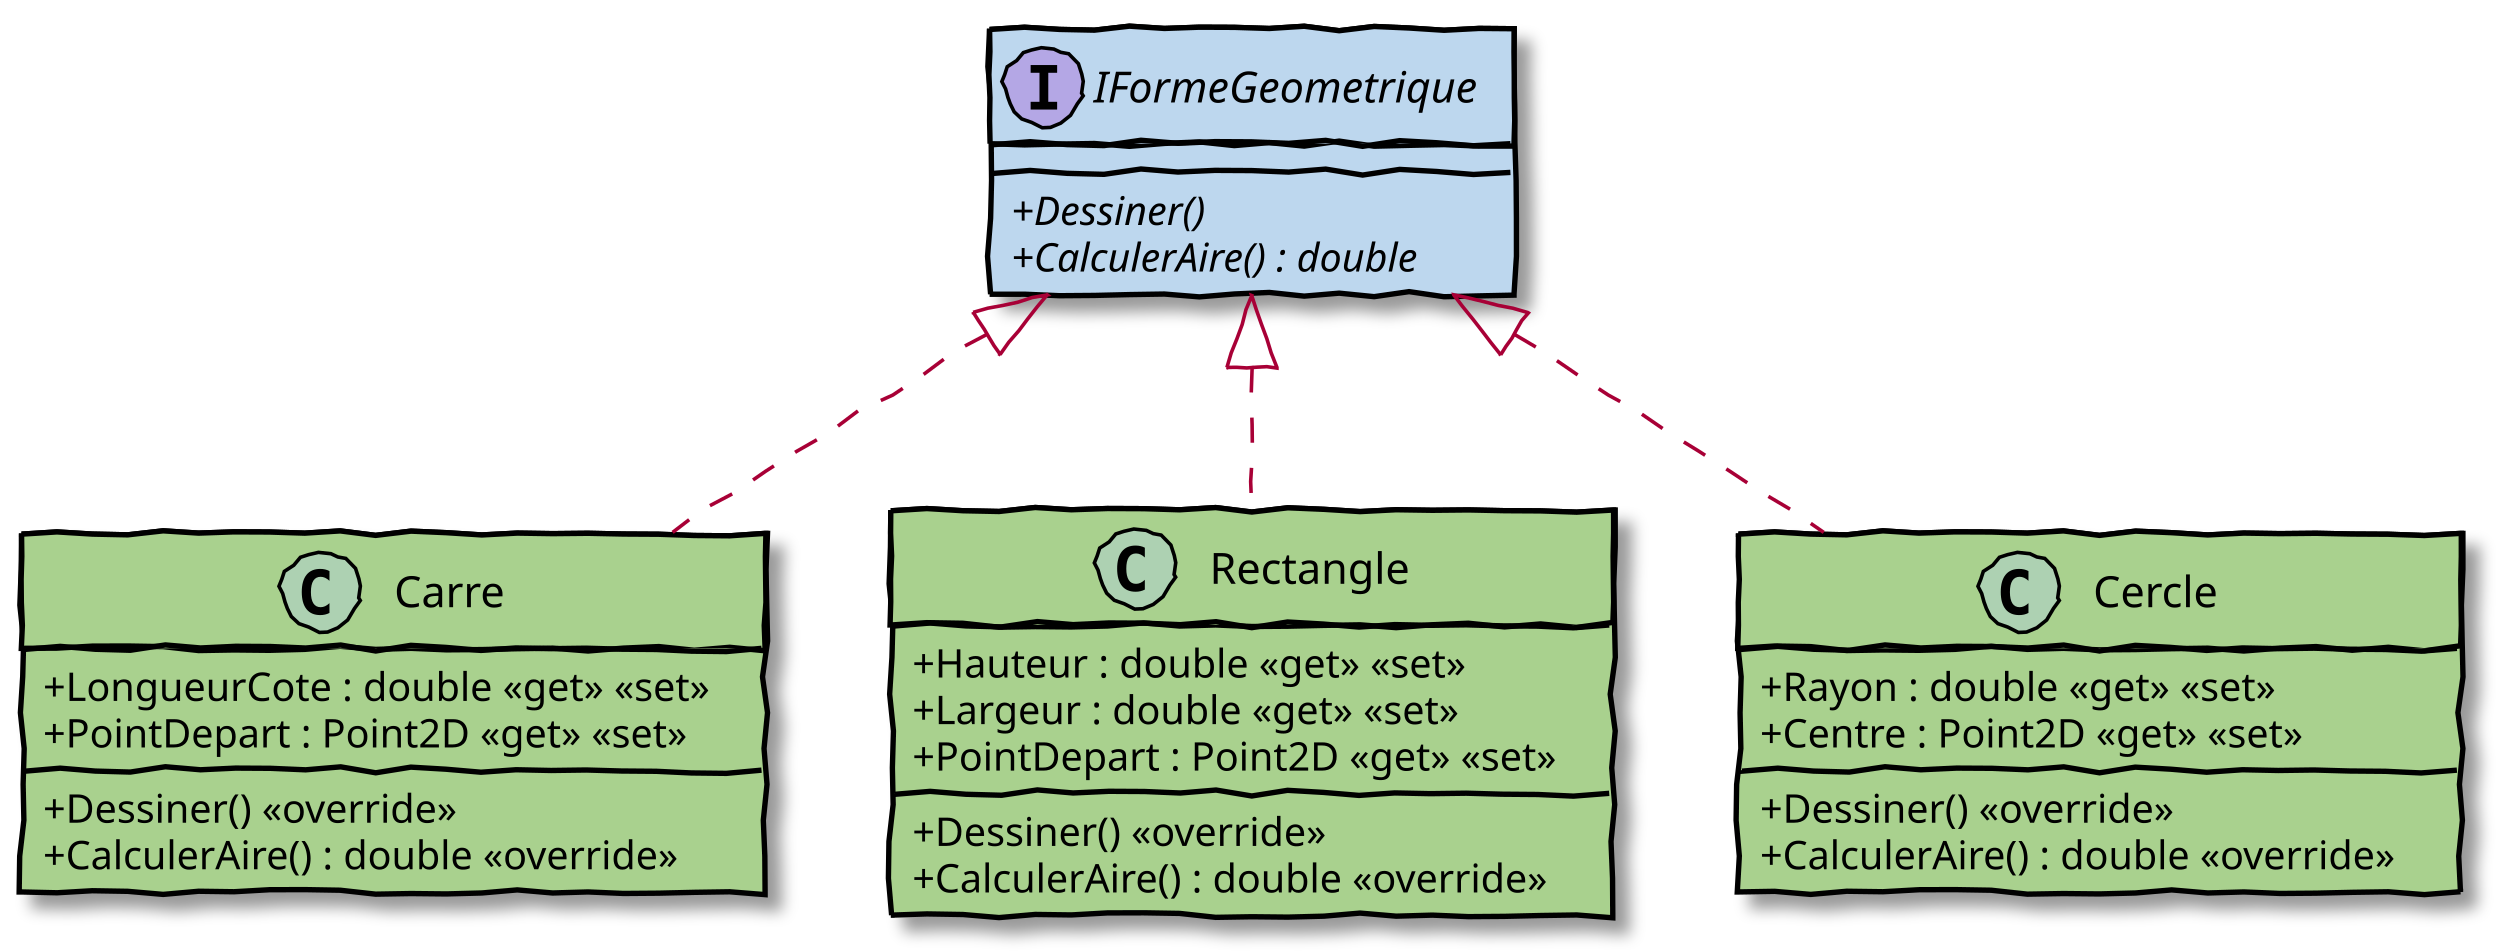
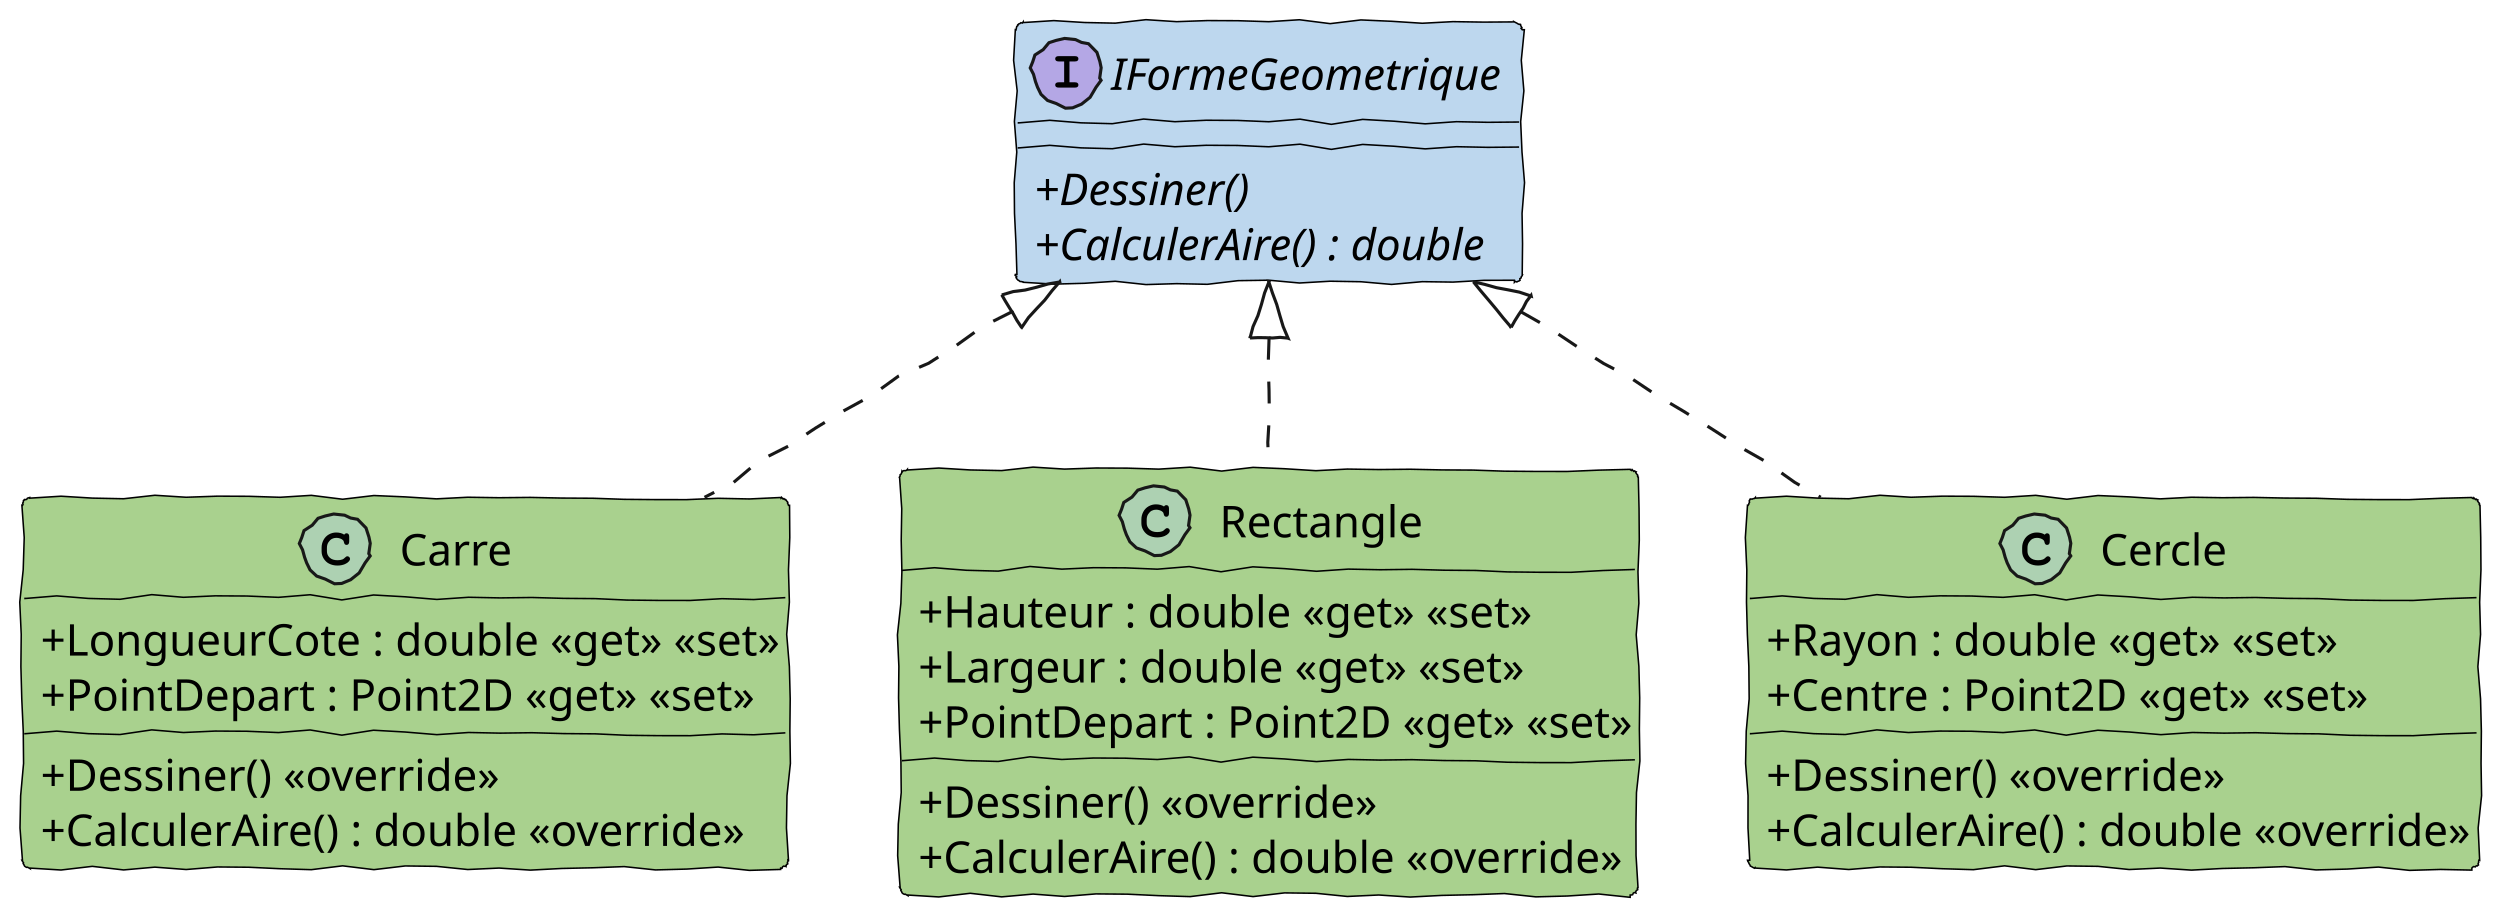
- <svg xmlns="http://www.w3.org/2000/svg" contentScriptType="application/ecmascript" contentStyleType="text/css" height="265px" preserveAspectRatio="none" style="width:696px;height:265px;" version="1.1" viewBox="0 0 696 265" width="696px" zoomAndPan="magnify">
-   <defs>
-     <filter height="300%" id="f4saw4otqv5sl" width="300%" x="-1" y="-1">
-       <feGaussianBlur result="blurOut" stdDeviation="2.0" />
-       <feColorMatrix in="blurOut" result="blurOut2" type="matrix" values="0 0 0 0 0 0 0 0 0 0 0 0 0 0 0 0 0 0 .4 0" />
-       <feOffset dx="4.0" dy="4.0" in="blurOut2" result="blurOut3" />
-       <feBlend in="SourceGraphic" in2="blurOut3" mode="normal" />
-     </filter>
-   </defs>
+ <svg xmlns="http://www.w3.org/2000/svg" contentStyleType="text/css" height="293px" preserveAspectRatio="none" style="width:799px;height:293px;background:#FFFFFF;" version="1.1" viewBox="0 0 799 293" width="799px" zoomAndPan="magnify">
+   <defs />
  <g>
-     <polygon fill="#BDD7EE" filter="url(#f4saw4otqv5sl)" points="275.5,8,275.5,8.21,285.233,7.586,294.967,8.193,304.7,8.4,314.433,7.287,324.167,7.922,333.9,7.574,343.633,7.617,353.367,7.932,363.1,7.309,372.833,8.554,382.567,7.37,392.3,7.802,402.033,8.432,411.767,7.914,421.5,8,421.568,8,421.468,18.559,421.678,29.117,421.739,39.676,422.086,50.234,422.171,60.793,422.179,71.352,421.5,81.91,421.5,82.165,411.767,82.374,402.033,82.612,392.3,81.189,382.567,82.589,372.833,81.614,363.1,82.444,353.367,81.415,343.633,81.842,333.9,82.652,324.167,81.861,314.433,82.016,304.7,82.249,294.967,82.326,285.233,81.906,275.5,81.91,275.787,81.91,274.928,71.352,275.784,60.793,276.048,50.234,275.945,39.676,276.113,29.117,275.017,18.559,275.5,8" style="stroke: #000000; stroke-width: 1.5;" />
-     <polygon fill="#BDD7EE" points="275.5,8,275.5,8.21,285.233,7.586,294.967,8.193,304.7,8.4,314.433,7.287,324.167,7.922,333.9,7.574,343.633,7.617,353.367,7.932,363.1,7.309,372.833,8.554,382.567,7.37,392.3,7.802,402.033,8.432,411.767,7.914,421.5,8,421.523,8,421.489,14.4,421.56,20.8,421.58,27.2,421.695,33.6,421.5,40,421.5,40.671,411.767,40.679,402.033,40.255,392.3,40.464,382.567,40.702,372.833,39.279,363.1,40.678,353.367,39.703,343.633,40.534,333.9,39.505,324.167,39.931,314.433,40.742,304.7,39.951,294.967,40.105,285.233,40.339,275.5,40,275.639,40,275.499,33.6,275.596,27.2,275.309,20.8,275.595,14.4,275.5,8" style="stroke: #000000; stroke-width: 1.5;" />
-     <polygon fill="#B4A7E5" points="301.561,26.676,299.948,28.879,298.041,32.106,295.314,34.28,292.447,35.47,290.162,35.573,287.225,34.086,284.453,33.114,282.349,31.141,281.246,28.883,280.592,27.084,279.951,24.736,278.91,22.715,279.71,20.741,280.41,18.579,283.039,16.869,284.889,14.651,287.178,13.914,289.9,13.28,293.39,13.657,295.302,14.559,297.525,14.967,300.227,17.736,301.169,20.659,301.579,22.653,301.115,25.94" style="stroke: #000000; stroke-width: 1.0;" />
-     <path d="M286.928,20.265 L286.928,18.107 L294.307,18.107 L294.307,20.265 L291.842,20.265 L291.842,28.342 L294.307,28.342 L294.307,30.5 L286.928,30.5 L286.928,28.342 L289.393,28.342 L289.393,20.265 Z " />
-     <text fill="#000000" font-family="sans-serif" font-size="12" font-style="italic" lengthAdjust="spacingAndGlyphs" textLength="114" x="304.5" y="28.535">IFormeGeometrique</text>
-     <path d="M276.5,40 L276.5,40.28 L286.786,39.448 L297.071,40.258 L307.357,40.533 L317.643,39.049 L327.929,39.896 L338.214,39.431 L348.5,39.489 L358.786,39.909 L369.071,39.078 L379.357,40.738 L389.643,39.16 L399.929,39.736 L410.214,40.576 L420.5,40 " fill="#BDD7EE" style="stroke: #000000; stroke-width: 1.5;" />
-     <path d="M276.5,48 L276.5,48.28 L286.786,47.448 L297.071,48.258 L307.357,48.533 L317.643,47.049 L327.929,47.896 L338.214,47.431 L348.5,47.489 L358.786,47.909 L369.071,47.078 L379.357,48.738 L389.643,47.16 L399.929,47.736 L410.214,48.576 L420.5,48 " fill="#BDD7EE" style="stroke: #000000; stroke-width: 1.5;" />
-     <text fill="#000000" font-family="sans-serif" font-size="11" font-style="italic" lengthAdjust="spacingAndGlyphs" textLength="64" x="281.5" y="62.635">+Dessiner()</text>
-     <text fill="#000000" font-family="sans-serif" font-size="11" font-style="italic" lengthAdjust="spacingAndGlyphs" textLength="129" x="281.5" y="75.59">+CalculerAire() : double</text>
-     <polygon fill="#A9D18E" filter="url(#f4saw4otqv5sl)" points="6,148.5,6,148.71,15.857,148.086,25.714,148.693,35.571,148.9,45.429,147.787,55.286,148.422,65.143,148.073,75,148.117,84.857,148.432,94.714,147.809,104.571,149.054,114.429,147.87,124.286,148.302,134.143,148.932,144,148.414,153.857,148.568,163.714,148.468,173.571,148.679,183.429,148.739,193.286,149.086,203.143,149.171,213,148.5,213.679,148.5,213.255,158.482,213.464,168.464,213.702,178.446,212.279,188.428,213.679,198.41,212.703,208.392,213.534,218.374,212.505,228.356,212.931,238.338,213,248.32,213,249.062,203.143,248.272,193.286,248.426,183.429,248.659,173.571,248.737,163.714,248.316,153.857,248.607,144,247.748,134.143,248.605,124.286,248.869,114.429,248.765,104.571,248.933,94.714,247.837,84.857,247.668,75,247.699,65.143,248.261,55.286,248.124,45.429,249.002,35.571,248.146,25.714,247.977,15.857,248.549,6,248.32,5.333,248.32,5.481,238.338,6.649,228.356,6.436,218.374,6.734,208.392,5.678,198.41,6.319,188.428,6.59,178.446,5.528,168.464,5.904,158.482,6,148.5" style="stroke: #000000; stroke-width: 1.5;" />
-     <polygon fill="#A9D18E" points="6,148.5,6,148.71,15.857,148.086,25.714,148.693,35.571,148.9,45.429,147.787,55.286,148.422,65.143,148.073,75,148.117,84.857,148.432,94.714,147.809,104.571,149.054,114.429,147.87,124.286,148.302,134.143,148.932,144,148.414,153.857,148.568,163.714,148.468,173.571,148.679,183.429,148.739,193.286,149.086,203.143,149.171,213,148.5,213.226,148.5,213.085,154.9,213.155,161.3,213.234,167.7,212.76,174.1,213,180.5,213,181.179,203.143,180.203,193.286,181.034,183.429,180.005,173.571,180.431,163.714,181.242,153.857,180.451,144,180.605,134.143,180.839,124.286,180.916,114.429,180.496,104.571,180.787,94.714,179.928,84.857,180.784,75,181.048,65.143,180.945,55.286,181.113,45.429,180.017,35.571,179.848,25.714,179.879,15.857,180.441,6,180.5,5.934,180.5,6.227,174.1,5.942,167.7,5.886,161.3,6.076,154.9,6,148.5" style="stroke: #000000; stroke-width: 1.5;" />
-     <polygon fill="#ADD1B2" points="100.311,167.176,98.698,169.379,96.791,172.606,94.064,174.78,91.197,175.97,88.912,176.073,85.975,174.585,83.203,173.614,81.1,171.641,79.996,169.383,79.342,167.584,78.701,165.236,77.66,163.214,78.46,161.241,79.16,159.079,81.789,157.369,83.639,155.151,85.928,154.414,88.65,153.78,92.14,154.157,94.052,155.059,96.275,155.467,98.977,158.236,99.919,161.159,100.329,163.153,99.865,166.44" style="stroke: #000000; stroke-width: 1.0;" />
-     <path d="M91.723,170.643 Q91.142,170.942 90.503,171.091 Q89.864,171.241 89.158,171.241 Q86.651,171.241 85.332,169.589 Q84.012,167.937 84.012,164.816 Q84.012,161.686 85.332,160.035 Q86.651,158.383 89.158,158.383 Q89.864,158.383 90.511,158.532 Q91.159,158.682 91.723,158.981 L91.723,161.703 Q91.092,161.122 90.499,160.852 Q89.905,160.583 89.274,160.583 Q87.93,160.583 87.245,161.649 Q86.56,162.716 86.56,164.816 Q86.56,166.908 87.245,167.974 Q87.93,169.041 89.274,169.041 Q89.905,169.041 90.499,168.771 Q91.092,168.501 91.723,167.92 Z " />
-     <text fill="#000000" font-family="sans-serif" font-size="12" lengthAdjust="spacingAndGlyphs" textLength="32" x="109.75" y="169.035">Carre</text>
-     <path d="M7,180.5 L7,180.78 L16.762,179.948 L26.524,180.758 L36.286,181.033 L46.048,179.549 L55.809,180.396 L65.571,179.931 L75.333,179.989 L85.095,180.409 L94.857,179.578 L104.619,181.238 L114.381,179.66 L124.143,180.236 L133.905,181.076 L143.667,180.386 L153.429,180.591 L163.19,180.457 L172.952,180.738 L182.714,180.819 L192.476,181.281 L202.238,181.395 L212,180.5 " fill="#A9D18E" style="stroke: #000000; stroke-width: 1.5;" />
-     <text fill="#000000" font-family="sans-serif" font-size="11" lengthAdjust="spacingAndGlyphs" textLength="195" x="12" y="195.135">+LongueurCote : double «get» «set»</text>
-     <text fill="#000000" font-family="sans-serif" font-size="11" lengthAdjust="spacingAndGlyphs" textLength="186" x="12" y="208.09">+PointDepart : Point2D «get» «set»</text>
-     <path d="M7,214.41 L7,214.69 L16.762,213.858 L26.524,214.668 L36.286,214.943 L46.048,213.459 L55.809,214.306 L65.571,213.841 L75.333,213.899 L85.095,214.319 L94.857,213.488 L104.619,215.148 L114.381,213.57 L124.143,214.147 L133.905,214.986 L143.667,214.296 L153.429,214.501 L163.19,214.368 L172.952,214.648 L182.714,214.729 L192.476,215.191 L202.238,215.305 L212,214.41 " fill="#A9D18E" style="stroke: #000000; stroke-width: 1.5;" />
-     <text fill="#000000" font-family="sans-serif" font-size="11" lengthAdjust="spacingAndGlyphs" textLength="124" x="12" y="229.045">+Dessiner() «override»</text>
-     <text fill="#000000" font-family="sans-serif" font-size="11" lengthAdjust="spacingAndGlyphs" textLength="189" x="12" y="242">+CalculerAire() : double «override»</text>
-     <polygon fill="#A9D18E" filter="url(#f4saw4otqv5sl)" points="248,142,248,142.21,258.05,141.586,268.1,142.193,278.15,142.4,288.2,141.287,298.25,141.922,308.3,141.573,318.35,141.617,328.4,141.932,338.45,141.309,348.5,142.554,358.55,141.37,368.6,141.802,378.65,142.432,388.7,141.914,398.75,142.068,408.8,141.968,418.85,142.179,428.9,142.239,438.95,142.586,449,142,449.671,142,449.679,152.252,449.255,162.505,449.464,172.757,449.702,183.009,448.279,193.262,449.678,203.514,448.704,213.766,449.534,224.018,448.505,234.271,448.932,244.523,449,254.775,449,255.517,438.95,254.727,428.9,254.881,418.85,255.114,408.8,255.192,398.75,254.772,388.7,255.063,378.65,254.203,368.6,255.06,358.55,255.324,348.5,255.22,338.45,255.388,328.4,254.292,318.35,254.123,308.3,254.154,298.25,254.716,288.2,254.579,278.15,255.457,268.1,254.601,258.05,254.432,248,254.775,248.228,254.775,247.333,244.523,247.481,234.271,248.649,224.018,248.436,213.766,248.734,203.514,247.678,193.262,248.319,183.009,248.59,172.757,247.528,162.505,247.904,152.252,248,142" style="stroke: #000000; stroke-width: 1.5;" />
-     <polygon fill="#A9D18E" points="248,142,248,142.21,258.05,141.586,268.1,142.193,278.15,142.4,288.2,141.287,298.25,141.922,308.3,141.573,318.35,141.617,328.4,141.932,338.45,141.309,348.5,142.554,358.55,141.37,368.6,141.802,378.65,142.432,388.7,141.914,398.75,142.068,408.8,141.968,418.85,142.179,428.9,142.239,438.95,142.586,449,142,449.224,142,449.226,148.4,449.085,154.8,449.154,161.2,449.234,167.6,449,174,449,173.279,438.95,174.679,428.9,173.703,418.85,174.534,408.8,173.505,398.75,173.931,388.7,174.742,378.65,173.951,368.6,174.105,358.55,174.339,348.5,174.416,338.45,173.996,328.4,174.287,318.35,173.428,308.3,174.284,298.25,174.548,288.2,174.445,278.15,174.613,268.1,173.517,258.05,173.348,248,174,247.793,174,247.98,167.6,247.935,161.2,248.227,154.8,247.942,148.4,248,142" style="stroke: #000000; stroke-width: 1.5;" />
-     <polygon fill="#ADD1B2" points="327.311,160.676,325.698,162.879,323.791,166.106,321.064,168.28,318.197,169.47,315.912,169.573,312.975,168.085,310.203,167.114,308.099,165.141,306.996,162.883,306.342,161.084,305.701,158.736,304.66,156.714,305.46,154.741,306.16,152.579,308.789,150.869,310.639,148.651,312.928,147.914,315.65,147.28,319.14,147.657,321.052,148.559,323.275,148.967,325.977,151.736,326.919,154.659,327.329,156.653,326.865,159.94" style="stroke: #000000; stroke-width: 1.0;" />
-     <path d="M318.723,164.143 Q318.142,164.442 317.503,164.591 Q316.864,164.741 316.158,164.741 Q313.651,164.741 312.332,163.089 Q311.012,161.437 311.012,158.316 Q311.012,155.186 312.332,153.535 Q313.651,151.883 316.158,151.883 Q316.864,151.883 317.511,152.032 Q318.159,152.182 318.723,152.481 L318.723,155.203 Q318.092,154.622 317.499,154.352 Q316.905,154.083 316.274,154.083 Q314.93,154.083 314.245,155.149 Q313.56,156.216 313.56,158.316 Q313.56,160.408 314.245,161.474 Q314.93,162.541 316.274,162.541 Q316.905,162.541 317.499,162.271 Q318.092,162.001 318.723,161.42 Z " />
-     <text fill="#000000" font-family="sans-serif" font-size="12" lengthAdjust="spacingAndGlyphs" textLength="56" x="336.75" y="162.535">Rectangle</text>
-     <path d="M249,174 L249,174.28 L258.95,173.448 L268.9,174.258 L278.85,174.533 L288.8,173.049 L298.75,173.896 L308.7,173.431 L318.65,173.489 L328.6,173.909 L338.55,173.078 L348.5,174.738 L358.45,173.16 L368.4,173.736 L378.35,174.576 L388.3,173.886 L398.25,174.091 L408.2,173.957 L418.15,174.238 L428.1,174.319 L438.05,174.781 L448,174 " fill="#A9D18E" style="stroke: #000000; stroke-width: 1.5;" />
-     <text fill="#000000" font-family="sans-serif" font-size="11" lengthAdjust="spacingAndGlyphs" textLength="161" x="254" y="188.635">+Hauteur : double «get» «set»</text>
-     <text fill="#000000" font-family="sans-serif" font-size="11" lengthAdjust="spacingAndGlyphs" textLength="160" x="254" y="201.59">+Largeur : double «get» «set»</text>
-     <text fill="#000000" font-family="sans-serif" font-size="11" lengthAdjust="spacingAndGlyphs" textLength="186" x="254" y="214.545">+PointDepart : Point2D «get» «set»</text>
-     <path d="M249,220.865 L249,221.145 L258.95,220.313 L268.9,221.123 L278.85,221.398 L288.8,219.914 L298.75,220.762 L308.7,220.297 L318.65,220.354 L328.6,220.774 L338.55,219.943 L348.5,221.603 L358.45,220.025 L368.4,220.601 L378.35,221.441 L388.3,220.751 L398.25,220.956 L408.2,220.823 L418.15,221.103 L428.1,221.184 L438.05,221.646 L448,220.865 " fill="#A9D18E" style="stroke: #000000; stroke-width: 1.5;" />
-     <text fill="#000000" font-family="sans-serif" font-size="11" lengthAdjust="spacingAndGlyphs" textLength="124" x="254" y="235.5">+Dessiner() «override»</text>
-     <text fill="#000000" font-family="sans-serif" font-size="11" lengthAdjust="spacingAndGlyphs" textLength="189" x="254" y="248.455">+CalculerAire() : double «override»</text>
-     <polygon fill="#A9D18E" filter="url(#f4saw4otqv5sl)" points="484,148.5,484,148.71,494.05,148.086,504.1,148.693,514.15,148.9,524.2,147.787,534.25,148.422,544.3,148.073,554.35,148.117,564.4,148.432,574.45,147.809,584.5,149.054,594.55,147.87,604.6,148.302,614.65,148.932,624.7,148.414,634.75,148.568,644.8,148.468,654.85,148.679,664.9,148.739,674.95,149.086,685,148.5,685.671,148.5,685.679,158.482,685.255,168.464,685.464,178.446,685.702,188.428,684.279,198.41,685.678,208.392,684.703,218.374,685.534,228.356,684.505,238.338,685,248.32,685,248.252,674.95,249.062,664.9,248.272,654.85,248.426,644.8,248.659,634.75,248.737,624.7,248.316,614.65,248.607,604.6,247.748,594.55,248.605,584.5,248.869,574.45,248.765,564.4,248.933,554.35,247.837,544.3,247.668,534.25,247.699,524.2,248.261,514.15,248.124,504.1,249.002,494.05,248.146,484,248.32,483.657,248.32,484.228,238.338,483.333,228.356,483.481,218.374,484.649,208.392,484.436,198.41,484.735,188.428,483.678,178.446,484.319,168.464,484.59,158.482,484,148.5" style="stroke: #000000; stroke-width: 1.5;" />
-     <polygon fill="#A9D18E" points="484,148.5,484,148.71,494.05,148.086,504.1,148.693,514.15,148.9,524.2,147.787,534.25,148.422,544.3,148.073,554.35,148.117,564.4,148.432,574.45,147.809,584.5,149.054,594.55,147.87,604.6,148.302,614.65,148.932,624.7,148.414,634.75,148.568,644.8,148.468,654.85,148.679,664.9,148.739,674.95,149.086,685,148.5,685.224,148.5,685.226,154.9,685.085,161.3,685.154,167.7,685.234,174.1,685,180.5,685,179.779,674.95,181.179,664.9,180.203,654.85,181.034,644.8,180.005,634.75,180.431,624.7,181.242,614.65,180.451,604.6,180.605,594.55,180.839,584.5,180.916,574.45,180.496,564.4,180.787,554.35,179.928,544.3,180.784,534.25,181.048,524.2,180.945,514.15,181.113,504.1,180.017,494.05,179.848,484,180.5,483.793,180.5,483.98,174.1,483.935,167.7,484.227,161.3,483.942,154.9,484,148.5" style="stroke: #000000; stroke-width: 1.5;" />
-     <polygon fill="#ADD1B2" points="573.311,167.176,571.698,169.379,569.791,172.606,567.064,174.78,564.197,175.97,561.912,176.073,558.975,174.585,556.203,173.614,554.1,171.641,552.996,169.383,552.342,167.584,551.701,165.236,550.66,163.214,551.46,161.241,552.16,159.079,554.789,157.369,556.639,155.151,558.928,154.414,561.65,153.78,565.14,154.157,567.052,155.059,569.275,155.467,571.977,158.236,572.919,161.159,573.329,163.153,572.865,166.44" style="stroke: #000000; stroke-width: 1.0;" />
-     <path d="M564.723,170.643 Q564.142,170.942 563.503,171.091 Q562.864,171.241 562.158,171.241 Q559.651,171.241 558.332,169.589 Q557.012,167.937 557.012,164.816 Q557.012,161.686 558.332,160.035 Q559.651,158.383 562.158,158.383 Q562.864,158.383 563.511,158.532 Q564.159,158.682 564.723,158.981 L564.723,161.703 Q564.092,161.122 563.499,160.852 Q562.905,160.583 562.274,160.583 Q560.93,160.583 560.245,161.649 Q559.56,162.716 559.56,164.816 Q559.56,166.908 560.245,167.974 Q560.93,169.041 562.274,169.041 Q562.905,169.041 563.499,168.771 Q564.092,168.501 564.723,167.92 Z " />
-     <text fill="#000000" font-family="sans-serif" font-size="12" lengthAdjust="spacingAndGlyphs" textLength="36" x="582.75" y="169.035">Cercle</text>
-     <path d="M485,180.5 L485,180.78 L494.95,179.948 L504.9,180.758 L514.85,181.033 L524.8,179.549 L534.75,180.396 L544.7,179.931 L554.65,179.989 L564.6,180.409 L574.55,179.578 L584.5,181.238 L594.45,179.66 L604.4,180.236 L614.35,181.076 L624.3,180.386 L634.25,180.591 L644.2,180.457 L654.15,180.738 L664.1,180.819 L674.05,181.281 L684,180.5 " fill="#A9D18E" style="stroke: #000000; stroke-width: 1.5;" />
-     <text fill="#000000" font-family="sans-serif" font-size="11" lengthAdjust="spacingAndGlyphs" textLength="151" x="490" y="195.135">+Rayon : double «get» «set»</text>
-     <text fill="#000000" font-family="sans-serif" font-size="11" lengthAdjust="spacingAndGlyphs" textLength="159" x="490" y="208.09">+Centre : Point2D «get» «set»</text>
-     <path d="M485,214.41 L485,214.69 L494.95,213.858 L504.9,214.668 L514.85,214.943 L524.8,213.459 L534.75,214.306 L544.7,213.841 L554.65,213.899 L564.6,214.319 L574.55,213.488 L584.5,215.148 L594.45,213.57 L604.4,214.147 L614.35,214.986 L624.3,214.296 L634.25,214.501 L644.2,214.368 L654.15,214.648 L664.1,214.729 L674.05,215.191 L684,214.41 " fill="#A9D18E" style="stroke: #000000; stroke-width: 1.5;" />
-     <text fill="#000000" font-family="sans-serif" font-size="11" lengthAdjust="spacingAndGlyphs" textLength="124" x="490" y="229.045">+Dessiner() «override»</text>
-     <text fill="#000000" font-family="sans-serif" font-size="11" lengthAdjust="spacingAndGlyphs" textLength="189" x="490" y="242">+CalculerAire() : double «override»</text>
-     <path d="M274.44,92.95 L274.59,93.187 L265.425,98.01 L257.14,104.222 L248.568,109.981 L239.055,114.255 L230.79,120.498 L221.821,125.632 L213.133,131.207 L204.639,137.089 L195.476,141.914 L187.25,148.22 " fill="none" style="stroke: #A80036; stroke-width: 1.0; stroke-dasharray: 7.0,7.0;" />
-     <polygon fill="none" points="270.92,86.89,270.936,86.958,275.017,85.797,279.191,85.037,283.334,84.146,287.378,82.826,291.56,82.1,291.54,82.084,288.818,85.336,286.2,88.669,283.652,92.058,280.859,95.253,278.41,98.72,278.566,98.819,276.735,96.242,275.358,93.953,274.038,91.699,272.394,89.241,270.92,86.89" style="stroke: #A80036; stroke-width: 1.0;" />
-     <path d="M348.5,102.36 L348.593,102.36 L348.316,110.282 L348.586,118.204 L348.678,126.126 L348.183,134.048 L348.5,141.97 " fill="none" style="stroke: #A80036; stroke-width: 1.0; stroke-dasharray: 7.0,7.0;" />
-     <polygon fill="none" points="341.5,102.29,341.566,102.313,342.77,98.244,344.361,94.311,345.826,90.334,346.876,86.211,348.5,82.29,348.476,82.281,349.766,86.243,351.179,90.248,352.679,94.282,353.882,98.214,355.5,102.29,355.5,102.475,352.7,102.08,349.9,102.224,347.1,102.434,344.3,102.261,341.5,102.29" style="stroke: #A80036; stroke-width: 1.0;" />
-     <path d="M421.63,92.95 L421.781,93.186 L429.942,98.012 L438.989,104.221 L447.748,109.98 L455.556,114.257 L464.624,120.498 L472.983,125.633 L481.624,131.209 L490.461,137.089 L498.622,141.917 L507.73,148.22 " fill="none" style="stroke: #A80036; stroke-width: 1.0; stroke-dasharray: 7.0,7.0;" />
-     <polygon fill="none" points="417.78,98.79,417.835,98.833,415.061,95.367,412.611,92.154,410.055,88.858,407.153,85.291,404.73,82.1,404.724,82.075,408.819,82.944,412.944,83.94,417.091,85.024,421.165,85.804,425.34,87.01,425.495,87.11,423.651,89.252,422.26,91.686,420.925,94.156,419.268,96.419,417.78,98.79" style="stroke: #A80036; stroke-width: 1.0;" />
+     <g id="elem_IFormeGeometrique">
+       <polygon fill="#BDD7EE" points="327,7,327,7.21,336.812,6.586,346.625,7.193,356.438,7.4,366.25,6.287,376.062,6.922,385.875,6.574,395.688,6.617,405.5,6.932,415.312,6.309,425.125,7.554,434.938,6.37,444.75,6.802,454.562,7.432,464.375,6.914,474.188,7.068,484,7,483.996,6.99,484.376,7.201,484.738,7.367,485.135,7.62,485.5,7.792,485.768,7.732,485.977,7.819,485.993,8.118,486.203,8.498,486.423,8.883,486.132,9.055,486.5,9.5,487.178,9.5,486.204,19.277,487.034,29.055,486.005,38.832,486.432,48.609,487.242,58.387,486.451,68.164,486.605,77.941,486.5,87.719,486.604,87.762,486.482,88.125,486.206,88.425,486.149,88.816,485.738,89.06,485.768,89.487,485.804,89.574,485.484,89.802,485.117,89.916,484.785,90.115,484.292,89.924,484,90.219,484,89.567,474.188,89.597,464.375,90.16,454.562,90.022,444.75,90.9,434.938,90.044,425.125,89.876,415.312,90.447,405.5,89.552,395.688,89.7,385.875,90.868,376.062,90.654,366.25,90.953,356.438,89.897,346.625,90.538,336.812,90.809,327,90.219,326.94,90.073,326.634,90.043,326.309,89.965,326.022,89.98,325.585,89.632,325.232,89.487,325.375,89.546,324.915,89.062,324.731,88.693,324.948,88.49,324.426,87.981,324.5,87.719,325.009,87.719,324.707,77.941,324.232,68.164,324.146,58.387,324.959,48.609,324.201,38.832,325.092,29.055,323.947,19.277,324.5,9.5,324.69,9.579,324.796,9.208,324.868,8.824,324.954,8.445,325.31,8.178,325.232,7.732,325.31,7.921,325.607,7.638,325.974,7.522,326.276,7.253,326.738,7.367,327,7" style="stroke:#000000;stroke-width:0.5;" />
+       <polygon fill="#B4A7E5" points="351.911,25.676,350.298,27.879,348.391,31.106,345.664,33.28,342.797,34.47,340.512,34.573,337.575,33.086,334.803,32.114,332.7,30.141,331.596,27.883,330.942,26.084,330.301,23.736,329.26,21.715,330.06,19.741,330.76,17.579,333.389,15.87,335.239,13.651,337.528,12.914,340.25,12.28,343.74,12.657,345.652,13.559,347.875,13.967,350.577,16.736,351.519,19.659,351.929,21.653,351.465,24.94" style="stroke:#181818;stroke-width:1.0;" />
+       <path d="M341.803,19.641 L341.803,26.297 L343.522,26.297 Q344.131,26.297 344.397,26.531 Q344.663,26.766 344.663,27.156 Q344.663,27.531 344.397,27.766 Q344.131,28 343.522,28 L338.381,28 Q337.772,28 337.506,27.766 Q337.241,27.531 337.241,27.141 Q337.241,26.766 337.506,26.531 Q337.772,26.297 338.381,26.297 L340.1,26.297 L340.1,19.641 L338.381,19.641 Q337.772,19.641 337.506,19.406 Q337.241,19.172 337.241,18.781 Q337.241,18.406 337.506,18.172 Q337.772,17.938 338.381,17.938 L343.522,17.938 Q344.131,17.938 344.397,18.172 Q344.663,18.406 344.663,18.781 Q344.663,19.172 344.397,19.406 Q344.131,19.641 343.522,19.641 L341.803,19.641 Z " fill="#000000" />
+       <text fill="#000000" font-family="sans-serif" font-size="14" font-style="italic" lengthAdjust="spacing" textLength="127" x="355.15" y="28.729">IFormeGeometrique</text>
+       <path d="M325.5,39 L325.5,39.28 L335.5,38.448 L345.5,39.258 L355.5,39.533 L365.5,38.049 L375.5,38.896 L385.5,38.431 L395.5,38.489 L405.5,38.909 L415.5,38.078 L425.5,39.738 L435.5,38.16 L445.5,38.736 L455.5,39.576 L465.5,38.886 L475.5,39.091 L485.5,39 " fill="#BDD7EE" style="stroke:#000000;stroke-width:0.5;" />
+       <path d="M325.5,47 L325.5,47.28 L335.5,46.448 L345.5,47.258 L355.5,47.533 L365.5,46.049 L375.5,46.896 L385.5,46.431 L395.5,46.489 L405.5,46.909 L415.5,46.078 L425.5,47.738 L435.5,46.16 L445.5,46.736 L455.5,47.576 L465.5,46.886 L475.5,47.091 L485.5,47 " fill="#BDD7EE" style="stroke:#000000;stroke-width:0.5;" />
+       <text fill="#000000" font-family="sans-serif" font-size="14" font-style="italic" lengthAdjust="spacing" textLength="74" x="330.5" y="65.533">+Dessiner()</text>
+       <text fill="#000000" font-family="sans-serif" font-size="14" font-style="italic" lengthAdjust="spacing" textLength="150" x="330.5" y="83.143">+CalculerAire() : double</text>
+     </g>
+     <g id="elem_Carre">
+       <polygon fill="#A9D18E" points="9.5,159,9.5,159.21,19.5,158.586,29.5,159.193,39.5,159.4,49.5,158.287,59.5,158.922,69.5,158.573,79.5,158.617,89.5,158.932,99.5,158.309,109.5,159.554,119.5,158.37,129.5,158.802,139.5,159.432,149.5,158.914,159.5,159.068,169.5,158.968,179.5,159.179,189.5,159.239,199.5,159.586,209.5,159.671,219.5,159.679,229.5,159.255,239.5,159.464,249.5,159,249.59,159.216,249.762,158.924,250.294,159.502,250.523,159.348,250.982,159.75,251.268,159.732,251.115,159.669,251.393,160.077,251.789,160.534,251.692,160.787,251.886,161.16,252,161.5,252.339,161.5,252.416,171.812,251.996,182.125,252.287,192.438,251.428,202.75,252.284,213.062,252.548,223.375,252.445,233.688,252.613,244,251.517,254.312,251.348,264.625,252,274.938,251.809,274.858,251.835,275.284,251.647,275.62,251.77,276.085,251.36,276.329,251.268,276.705,251.224,276.6,250.943,276.922,250.476,276.793,250.141,276.985,249.936,277.491,249.5,277.438,249.5,277.873,239.5,278.172,229.5,277.116,219.5,277.757,209.5,278.028,199.5,276.965,189.5,277.342,179.5,277.563,169.5,278.089,159.5,277.433,149.5,277.9,139.5,276.884,129.5,276.76,119.5,277.941,109.5,276.721,99.5,277.947,89.5,277.644,79.5,277.17,69.5,277.084,59.5,277.896,49.5,277.138,39.5,278.029,29.5,276.885,19.5,278.055,9.5,277.438,9.562,277.587,9.178,277.366,8.799,277.159,8.532,277.222,8.164,277.041,7.732,276.705,7.784,276.727,7.668,276.386,7.399,275.981,7.513,275.736,7.194,275.311,7,274.938,7.173,274.938,6.392,264.625,6.595,254.312,7.531,244,7.43,233.688,6.957,223.375,6.678,213.062,6.781,202.75,6.314,192.438,7.415,182.125,7.74,171.812,7,161.5,7.162,161.567,7.361,161.235,7.251,160.775,7.466,160.451,7.466,160.036,7.732,159.732,7.769,159.82,8.117,159.662,8.51,159.609,8.764,159.222,9.129,159.105,9.5,159" style="stroke:#000000;stroke-width:0.5;" />
+       <polygon fill="#ADD1B2" points="118.311,177.676,116.698,179.879,114.791,183.106,112.064,185.28,109.197,186.47,106.912,186.573,103.975,185.085,101.203,184.114,99.1,182.141,97.996,179.883,97.342,178.084,96.701,175.736,95.66,173.714,96.46,171.741,97.16,169.579,99.789,167.869,101.639,165.651,103.928,164.914,106.65,164.28,110.14,164.657,112.052,165.559,114.275,165.967,116.977,168.736,117.919,171.659,118.329,173.653,117.865,176.94" style="stroke:#181818;stroke-width:1.0;" />
+       <path d="M110.016,170.875 Q110.172,170.656 110.359,170.547 Q110.547,170.438 110.766,170.438 Q111.141,170.438 111.375,170.695 Q111.609,170.953 111.609,171.562 L111.609,173.016 Q111.609,173.625 111.375,173.891 Q111.141,174.156 110.766,174.156 Q110.422,174.156 110.219,173.953 Q110.016,173.766 109.906,173.25 Q109.859,172.891 109.672,172.703 Q109.344,172.328 108.734,172.109 Q108.125,171.891 107.5,171.891 Q106.734,171.891 106.102,172.219 Q105.469,172.547 104.977,173.297 Q104.484,174.047 104.484,175.078 L104.484,176.172 Q104.484,177.406 105.375,178.227 Q106.266,179.047 107.859,179.047 Q108.797,179.047 109.453,178.797 Q109.844,178.641 110.266,178.203 Q110.531,177.938 110.68,177.859 Q110.828,177.781 111.031,177.781 Q111.359,177.781 111.617,178.039 Q111.875,178.297 111.875,178.641 Q111.875,178.984 111.531,179.391 Q111.031,179.969 110.234,180.297 Q109.156,180.75 107.859,180.75 Q106.344,180.75 105.141,180.125 Q104.156,179.625 103.469,178.555 Q102.781,177.484 102.781,176.203 L102.781,175.047 Q102.781,173.719 103.398,172.57 Q104.016,171.422 105.109,170.805 Q106.203,170.188 107.438,170.188 Q108.172,170.188 108.82,170.352 Q109.469,170.516 110.016,170.875 Z " fill="#000000" />
+       <text fill="#000000" font-family="sans-serif" font-size="14" lengthAdjust="spacing" textLength="36" x="127.75" y="180.728">Carre</text>
+       <path d="M8,191 L8,191.28 L18.125,190.448 L28.25,191.258 L38.375,191.533 L48.5,190.049 L58.625,190.896 L68.75,190.431 L78.875,190.489 L89,190.909 L99.125,190.078 L109.25,191.738 L119.375,190.16 L129.5,190.736 L139.625,191.576 L149.75,190.886 L159.875,191.091 L170,190.957 L180.125,191.238 L190.25,191.319 L200.375,191.781 L210.5,191.895 L220.625,191.906 L230.75,191.339 L240.875,191.618 L251,191 " fill="#A9D18E" style="stroke:#000000;stroke-width:0.5;" />
+       <text fill="#000000" font-family="sans-serif" font-size="14" lengthAdjust="spacing" textLength="233" x="13" y="209.533">+LongueurCote : double «get» «set»</text>
+       <text fill="#000000" font-family="sans-serif" font-size="14" lengthAdjust="spacing" textLength="224" x="13" y="227.143">+PointDepart : Point2D «get» «set»</text>
+       <path d="M8,234.219 L8,234.499 L18.125,233.666 L28.25,234.476 L38.375,234.752 L48.5,233.268 L58.625,234.115 L68.75,233.65 L78.875,233.707 L89,234.128 L99.125,233.297 L109.25,234.957 L119.375,233.378 L129.5,233.955 L139.625,234.795 L149.75,234.104 L159.875,234.31 L170,234.176 L180.125,234.457 L190.25,234.538 L200.375,235 L210.5,235.113 L220.625,235.124 L230.75,234.558 L240.875,234.837 L251,234.219 " fill="#A9D18E" style="stroke:#000000;stroke-width:0.5;" />
+       <text fill="#000000" font-family="sans-serif" font-size="14" lengthAdjust="spacing" textLength="146" x="13" y="252.752">+Dessiner() «override»</text>
+       <text fill="#000000" font-family="sans-serif" font-size="14" lengthAdjust="spacing" textLength="222" x="13" y="270.361">+CalculerAire() : double «override»</text>
+     </g>
+     <g id="elem_Rectangle">
+       <polygon fill="#A9D18E" points="290,150,290,150.21,300.043,149.586,310.087,150.193,320.13,150.4,330.174,149.287,340.217,149.922,350.261,149.573,360.304,149.617,370.348,149.932,380.391,149.309,390.435,150.554,400.478,149.37,410.522,149.802,420.565,150.432,430.609,149.914,440.652,150.068,450.696,149.968,460.739,150.179,470.783,150.239,480.826,150.586,490.87,150.671,500.913,150.679,510.957,150.255,521,150,521.059,150.143,521.443,150.363,521.615,150.071,522.147,150.648,522.376,150.494,522.768,150.732,522.932,150.8,522.762,151.023,523.04,151.431,523.436,151.887,523.338,152.14,523.5,152.5,523.605,152.5,523.839,162.581,523.916,172.661,523.496,182.742,523.787,192.822,522.928,202.903,523.784,212.983,524.048,223.064,523.944,233.144,524.113,243.225,523.017,253.305,522.848,263.386,522.879,273.466,523.5,283.547,523.482,283.539,523.293,283.875,523.417,284.341,523.007,284.585,522.809,284.917,522.768,285.315,522.797,285.385,522.329,285.256,521.994,285.448,521.79,285.954,521.409,286.035,521,286.047,521,286.781,510.957,285.725,500.913,286.366,490.87,286.637,480.826,285.575,470.783,285.951,460.739,286.173,450.696,286.699,440.652,286.043,430.609,286.509,420.565,285.493,410.522,285.37,400.478,286.55,390.435,285.33,380.391,286.556,370.348,286.253,360.304,285.779,350.261,285.693,340.217,286.506,330.174,285.748,320.13,286.639,310.087,285.494,300.043,286.664,290,286.047,290.062,286.196,289.678,285.976,289.299,285.769,289.032,285.831,288.664,285.65,288.232,285.315,288.284,285.336,288.168,284.995,287.899,284.591,288.014,284.345,287.694,283.92,287.5,283.547,287.673,283.547,286.892,273.466,287.095,263.386,288.031,253.305,287.93,243.225,287.457,233.144,287.178,223.064,287.281,212.983,286.814,202.903,287.915,192.822,288.24,182.742,288.026,172.661,288.195,162.581,287.5,152.5,287.458,152.483,287.673,152.158,287.673,151.744,288.027,151.476,288.162,151.117,288.232,150.732,288.303,150.902,288.557,150.515,288.922,150.398,289.349,150.429,289.719,150.321,290,150" style="stroke:#000000;stroke-width:0.5;" />
+       <polygon fill="#ADD1B2" points="380.311,168.676,378.698,170.879,376.791,174.106,374.064,176.28,371.197,177.47,368.912,177.573,365.975,176.085,363.203,175.114,361.099,173.141,359.996,170.883,359.342,169.084,358.701,166.736,357.66,164.714,358.46,162.741,359.16,160.579,361.789,158.869,363.639,156.651,365.928,155.914,368.65,155.28,372.14,155.657,374.052,156.559,376.275,156.967,378.977,159.736,379.919,162.659,380.329,164.653,379.865,167.94" style="stroke:#181818;stroke-width:1.0;" />
+       <path d="M372.016,161.875 Q372.172,161.656 372.359,161.547 Q372.547,161.438 372.766,161.438 Q373.141,161.438 373.375,161.695 Q373.609,161.953 373.609,162.562 L373.609,164.016 Q373.609,164.625 373.375,164.891 Q373.141,165.156 372.766,165.156 Q372.422,165.156 372.219,164.953 Q372.016,164.766 371.906,164.25 Q371.859,163.891 371.672,163.703 Q371.344,163.328 370.734,163.109 Q370.125,162.891 369.5,162.891 Q368.734,162.891 368.102,163.219 Q367.469,163.547 366.977,164.297 Q366.484,165.047 366.484,166.078 L366.484,167.172 Q366.484,168.406 367.375,169.227 Q368.266,170.047 369.859,170.047 Q370.797,170.047 371.453,169.797 Q371.844,169.641 372.266,169.203 Q372.531,168.938 372.68,168.859 Q372.828,168.781 373.031,168.781 Q373.359,168.781 373.617,169.039 Q373.875,169.297 373.875,169.641 Q373.875,169.984 373.531,170.391 Q373.031,170.969 372.234,171.297 Q371.156,171.75 369.859,171.75 Q368.344,171.75 367.141,171.125 Q366.156,170.625 365.469,169.555 Q364.781,168.484 364.781,167.203 L364.781,166.047 Q364.781,164.719 365.398,163.57 Q366.016,162.422 367.109,161.805 Q368.203,161.188 369.438,161.188 Q370.172,161.188 370.82,161.352 Q371.469,161.516 372.016,161.875 Z " fill="#000000" />
+       <text fill="#000000" font-family="sans-serif" font-size="14" lengthAdjust="spacing" textLength="64" x="389.75" y="171.728">Rectangle</text>
+       <path d="M288.5,182 L288.5,182.28 L298.674,181.448 L308.848,182.258 L319.022,182.533 L329.196,181.049 L339.37,181.896 L349.543,181.431 L359.717,181.489 L369.891,181.909 L380.065,181.078 L390.239,182.738 L400.413,181.16 L410.587,181.736 L420.761,182.576 L430.935,181.886 L441.109,182.091 L451.283,181.957 L461.457,182.238 L471.63,182.319 L481.804,182.781 L491.978,182.895 L502.152,182.906 L512.326,182.339 L522.5,182 " fill="#A9D18E" style="stroke:#000000;stroke-width:0.5;" />
+       <text fill="#000000" font-family="sans-serif" font-size="14" lengthAdjust="spacing" textLength="192" x="293.5" y="200.533">+Hauteur : double «get» «set»</text>
+       <text fill="#000000" font-family="sans-serif" font-size="14" lengthAdjust="spacing" textLength="192" x="293.5" y="218.143">+Largeur : double «get» «set»</text>
+       <text fill="#000000" font-family="sans-serif" font-size="14" lengthAdjust="spacing" textLength="224" x="293.5" y="235.752">+PointDepart : Point2D «get» «set»</text>
+       <path d="M288.5,242.828 L288.5,243.108 L298.674,242.276 L308.848,243.086 L319.022,243.361 L329.196,241.877 L339.37,242.725 L349.543,242.26 L359.717,242.317 L369.891,242.737 L380.065,241.906 L390.239,243.566 L400.413,241.988 L410.587,242.564 L420.761,243.404 L430.935,242.714 L441.109,242.919 L451.283,242.786 L461.457,243.066 L471.63,243.147 L481.804,243.609 L491.978,243.723 L502.152,243.734 L512.326,243.168 L522.5,242.828 " fill="#A9D18E" style="stroke:#000000;stroke-width:0.5;" />
+       <text fill="#000000" font-family="sans-serif" font-size="14" lengthAdjust="spacing" textLength="146" x="293.5" y="261.361">+Dessiner() «override»</text>
+       <text fill="#000000" font-family="sans-serif" font-size="14" lengthAdjust="spacing" textLength="222" x="293.5" y="278.971">+CalculerAire() : double «override»</text>
+     </g>
+     <g id="elem_Cercle">
+       <polygon fill="#A9D18E" points="561,159,561,159.21,570.957,158.586,580.913,159.193,590.87,159.4,600.826,158.287,610.783,158.922,620.739,158.573,630.696,158.617,640.652,158.932,650.609,158.309,660.565,159.554,670.522,158.37,680.478,158.802,690.435,159.432,700.391,158.914,710.348,159.068,720.304,158.968,730.261,159.179,740.217,159.239,750.174,159.586,760.13,159.671,770.087,159.679,780.043,159.255,790,159,790.059,159.143,790.443,159.363,790.615,159.071,791.147,159.648,791.376,159.494,791.768,159.732,791.932,159.8,791.762,160.023,792.04,160.431,792.436,160.887,792.338,161.14,792.5,161.5,792.605,161.5,792.839,171.812,792.916,182.125,792.496,192.438,792.787,202.75,791.928,213.062,792.784,223.375,793.048,233.688,792.944,244,793.113,254.312,792.017,264.625,792.5,274.938,792.299,274.854,792.162,275.212,792.189,275.637,792,275.973,792.124,276.439,791.768,276.705,791.745,276.651,791.37,276.746,791.09,277.068,790.622,276.939,790.287,277.131,790,277.438,790,278.087,780.043,277.873,770.087,278.172,760.13,277.116,750.174,277.757,740.217,278.028,730.261,276.965,720.304,277.342,710.348,277.563,700.391,278.089,690.435,277.433,680.478,277.9,670.522,276.884,660.565,276.76,650.609,277.941,640.652,276.721,630.696,277.947,620.739,277.644,610.783,277.17,600.826,277.084,590.87,277.896,580.913,277.138,570.957,278.029,561,277.438,560.929,277.267,560.725,277.481,560.355,277.294,559.971,277.074,559.592,276.866,559.232,276.705,559.456,276.798,559.275,276.43,558.991,276.02,558.875,275.679,558.606,275.274,558.5,274.938,559.216,274.938,558.655,264.625,558.673,254.312,557.892,244,558.095,233.688,559.031,223.375,558.93,213.062,558.457,202.75,558.178,192.438,558.281,182.125,557.814,171.812,558.5,161.5,558.628,161.553,558.874,161.241,558.955,160.86,559.153,160.528,559.044,160.068,559.232,159.732,559.243,159.759,559.536,159.466,559.976,159.527,560.324,159.369,560.717,159.317,561,159" style="stroke:#000000;stroke-width:0.5;" />
+       <polygon fill="#ADD1B2" points="661.811,177.676,660.198,179.879,658.291,183.106,655.564,185.28,652.697,186.47,650.412,186.573,647.475,185.085,644.703,184.114,642.6,182.141,641.496,179.883,640.842,178.084,640.201,175.736,639.16,173.714,639.96,171.741,640.66,169.579,643.289,167.869,645.139,165.651,647.428,164.914,650.15,164.28,653.64,164.657,655.552,165.559,657.775,165.967,660.477,168.736,661.419,171.659,661.829,173.653,661.365,176.94" style="stroke:#181818;stroke-width:1.0;" />
+       <path d="M653.516,170.875 Q653.672,170.656 653.859,170.547 Q654.047,170.438 654.266,170.438 Q654.641,170.438 654.875,170.695 Q655.109,170.953 655.109,171.562 L655.109,173.016 Q655.109,173.625 654.875,173.891 Q654.641,174.156 654.266,174.156 Q653.922,174.156 653.719,173.953 Q653.516,173.766 653.406,173.25 Q653.359,172.891 653.172,172.703 Q652.844,172.328 652.234,172.109 Q651.625,171.891 651,171.891 Q650.234,171.891 649.602,172.219 Q648.969,172.547 648.477,173.297 Q647.984,174.047 647.984,175.078 L647.984,176.172 Q647.984,177.406 648.875,178.227 Q649.766,179.047 651.359,179.047 Q652.297,179.047 652.953,178.797 Q653.344,178.641 653.766,178.203 Q654.031,177.938 654.18,177.859 Q654.328,177.781 654.531,177.781 Q654.859,177.781 655.117,178.039 Q655.375,178.297 655.375,178.641 Q655.375,178.984 655.031,179.391 Q654.531,179.969 653.734,180.297 Q652.656,180.75 651.359,180.75 Q649.844,180.75 648.641,180.125 Q647.656,179.625 646.969,178.555 Q646.281,177.484 646.281,176.203 L646.281,175.047 Q646.281,173.719 646.898,172.57 Q647.516,171.422 648.609,170.805 Q649.703,170.188 650.938,170.188 Q651.672,170.188 652.32,170.352 Q652.969,170.516 653.516,170.875 Z " fill="#000000" />
+       <text fill="#000000" font-family="sans-serif" font-size="14" lengthAdjust="spacing" textLength="41" x="671.25" y="180.728">Cercle</text>
+       <path d="M559.5,191 L559.5,191.28 L569.587,190.448 L579.674,191.258 L589.761,191.533 L599.848,190.049 L609.935,190.896 L620.022,190.431 L630.109,190.489 L640.196,190.909 L650.283,190.078 L660.37,191.738 L670.457,190.16 L680.543,190.736 L690.63,191.576 L700.717,190.886 L710.804,191.091 L720.891,190.957 L730.978,191.238 L741.065,191.319 L751.152,191.781 L761.239,191.895 L771.326,191.906 L781.413,191.339 L791.5,191 " fill="#A9D18E" style="stroke:#000000;stroke-width:0.5;" />
+       <text fill="#000000" font-family="sans-serif" font-size="14" lengthAdjust="spacing" textLength="183" x="564.5" y="209.533">+Rayon : double «get» «set»</text>
+       <text fill="#000000" font-family="sans-serif" font-size="14" lengthAdjust="spacing" textLength="192" x="564.5" y="227.143">+Centre : Point2D «get» «set»</text>
+       <path d="M559.5,234.219 L559.5,234.499 L569.587,233.666 L579.674,234.476 L589.761,234.752 L599.848,233.268 L609.935,234.115 L620.022,233.65 L630.109,233.707 L640.196,234.128 L650.283,233.297 L660.37,234.957 L670.457,233.378 L680.543,233.955 L690.63,234.795 L700.717,234.104 L710.804,234.31 L720.891,234.176 L730.978,234.457 L741.065,234.538 L751.152,235 L761.239,235.113 L771.326,235.124 L781.413,234.558 L791.5,234.219 " fill="#A9D18E" style="stroke:#000000;stroke-width:0.5;" />
+       <text fill="#000000" font-family="sans-serif" font-size="14" lengthAdjust="spacing" textLength="146" x="564.5" y="252.752">+Dessiner() «override»</text>
+       <text fill="#000000" font-family="sans-serif" font-size="14" lengthAdjust="spacing" textLength="222" x="564.5" y="270.361">+CalculerAire() : double «override»</text>
+     </g>
+     <g id="link_IFormeGeometrique_Carre">
+       <path d="M323.302,99.388 L323.447,99.628 L314.094,104.33 L305.594,110.436 L296.815,116.085 L287.124,120.23 L278.643,126.369 L269.48,131.385 L260.589,136.848 L251.886,142.621 L242.534,147.324 L234.474,154.157 L225.17,158.94 " fill="none" style="stroke:#181818;stroke-width:1.0;stroke-dasharray:7.0,7.0;" />
+       <polygon fill="none" points="338.69,90.05,338.705,90.118,334.959,90.757,331.304,91.796,327.619,92.705,323.837,93.186,320.189,94.259,320.167,94.246,321.313,96.237,322.57,98.296,323.905,100.403,324.973,102.347,326.415,104.518,326.555,104.637,328.71,101.488,331.275,98.688,333.89,95.93,336.213,92.925,338.69,90.05" style="stroke:#181818;stroke-width:1.0;" />
+     </g>
+     <g id="link_IFormeGeometrique_Rectangle">
+       <path d="M405.5,108.05 L405.593,108.05 L405.316,116.382 L405.586,124.714 L405.678,133.046 L405.183,141.378 L405.5,149.71 " fill="none" style="stroke:#181818;stroke-width:1.0;stroke-dasharray:7.0,7.0;" />
+       <polygon fill="none" points="405.5,90.05,405.567,90.072,404.169,93.606,403.161,97.27,402.026,100.892,400.474,104.375,399.5,108.05,399.5,108.024,401.9,107.908,404.3,107.922,406.7,108.027,409.1,107.82,411.5,108.05,411.675,108.108,410.101,104.384,409.038,100.829,408.037,97.296,406.673,93.641,405.5,90.05" style="stroke:#181818;stroke-width:1.0;" />
+     </g>
+     <g id="link_IFormeGeometrique_Cercle">
+       <path d="M486.156,99.539 L486.304,99.777 L494.57,104.469 L503.702,110.558 L512.552,116.192 L520.474,120.331 L529.626,126.451 L538.086,131.456 L546.821,136.905 L555.747,142.662 L564.014,147.356 L573.594,154.167 L581.91,158.94 " fill="none" style="stroke:#181818;stroke-width:1.0;stroke-dasharray:7.0,7.0;" />
+       <polygon fill="none" points="470.86,90.05,470.914,90.095,473.18,92.879,475.763,95.926,478.242,98.888,480.384,101.568,482.993,104.637,482.971,104.624,484.137,102.523,485.415,100.491,486.769,98.507,487.858,96.358,489.319,94.44,489.361,94.62,485.578,93.358,481.92,92.62,478.277,91.946,474.545,90.9,470.86,90.05" style="stroke:#181818;stroke-width:1.0;" />
+     </g>
  </g>
</svg>
